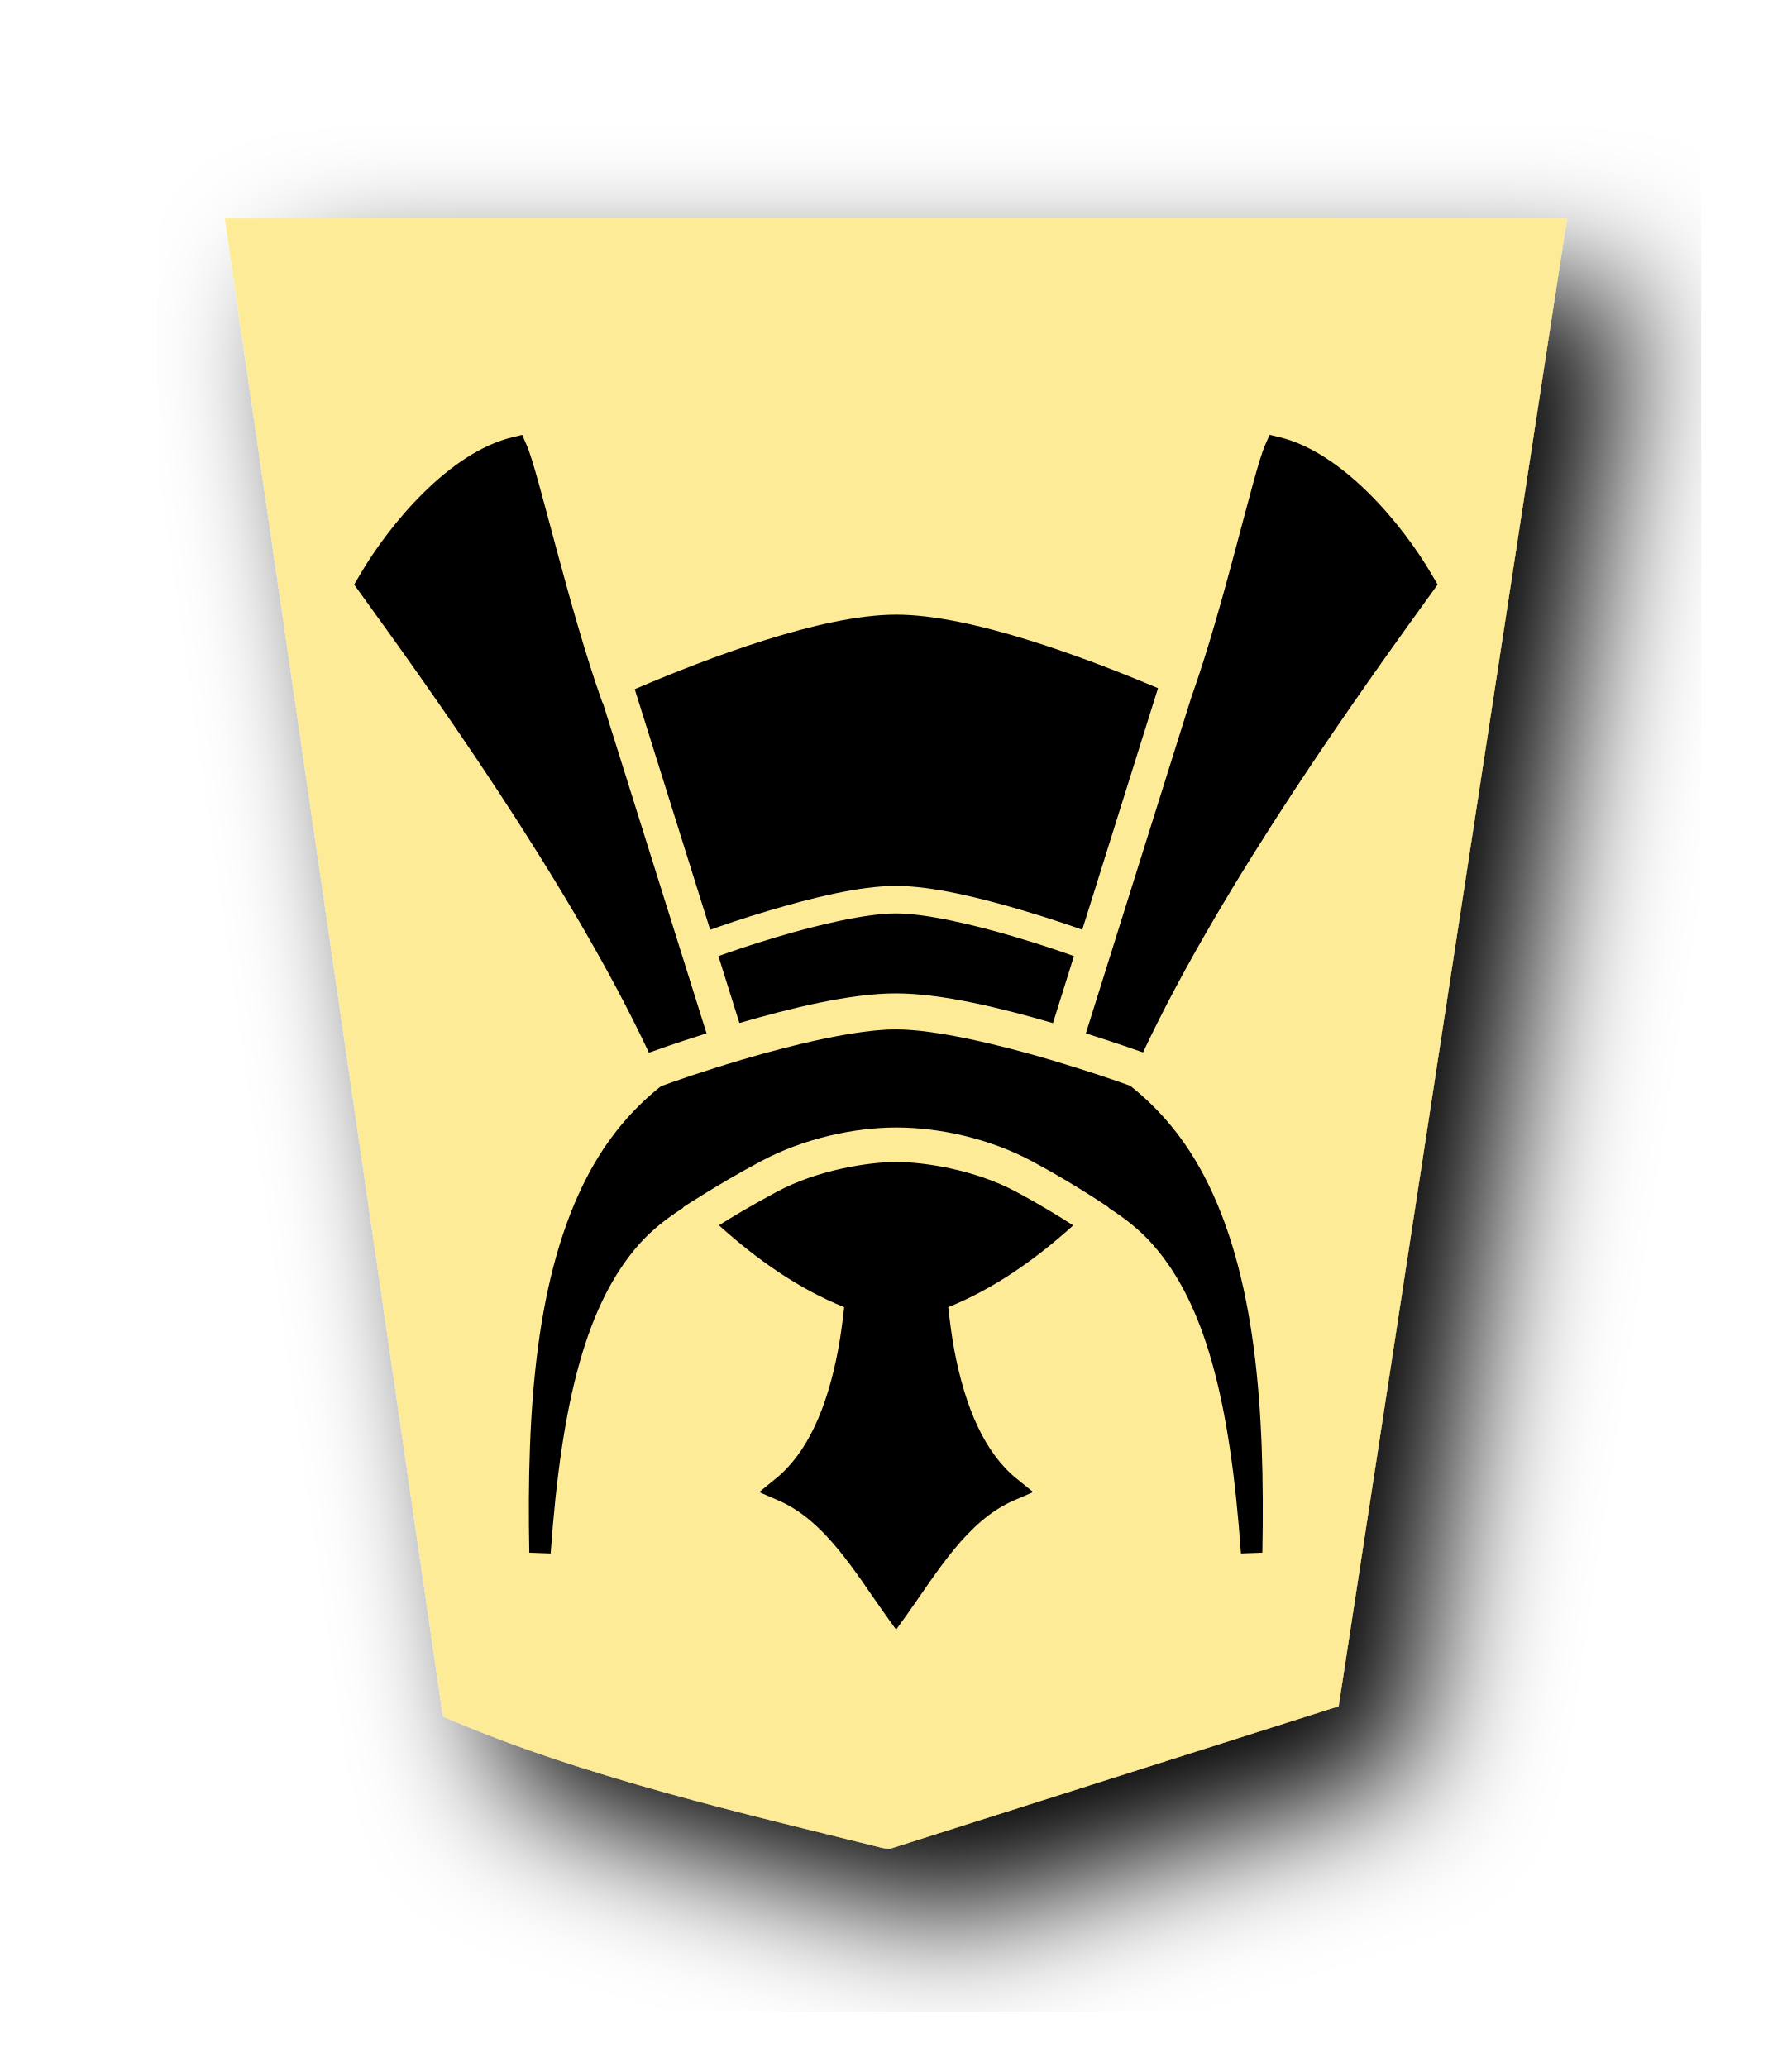
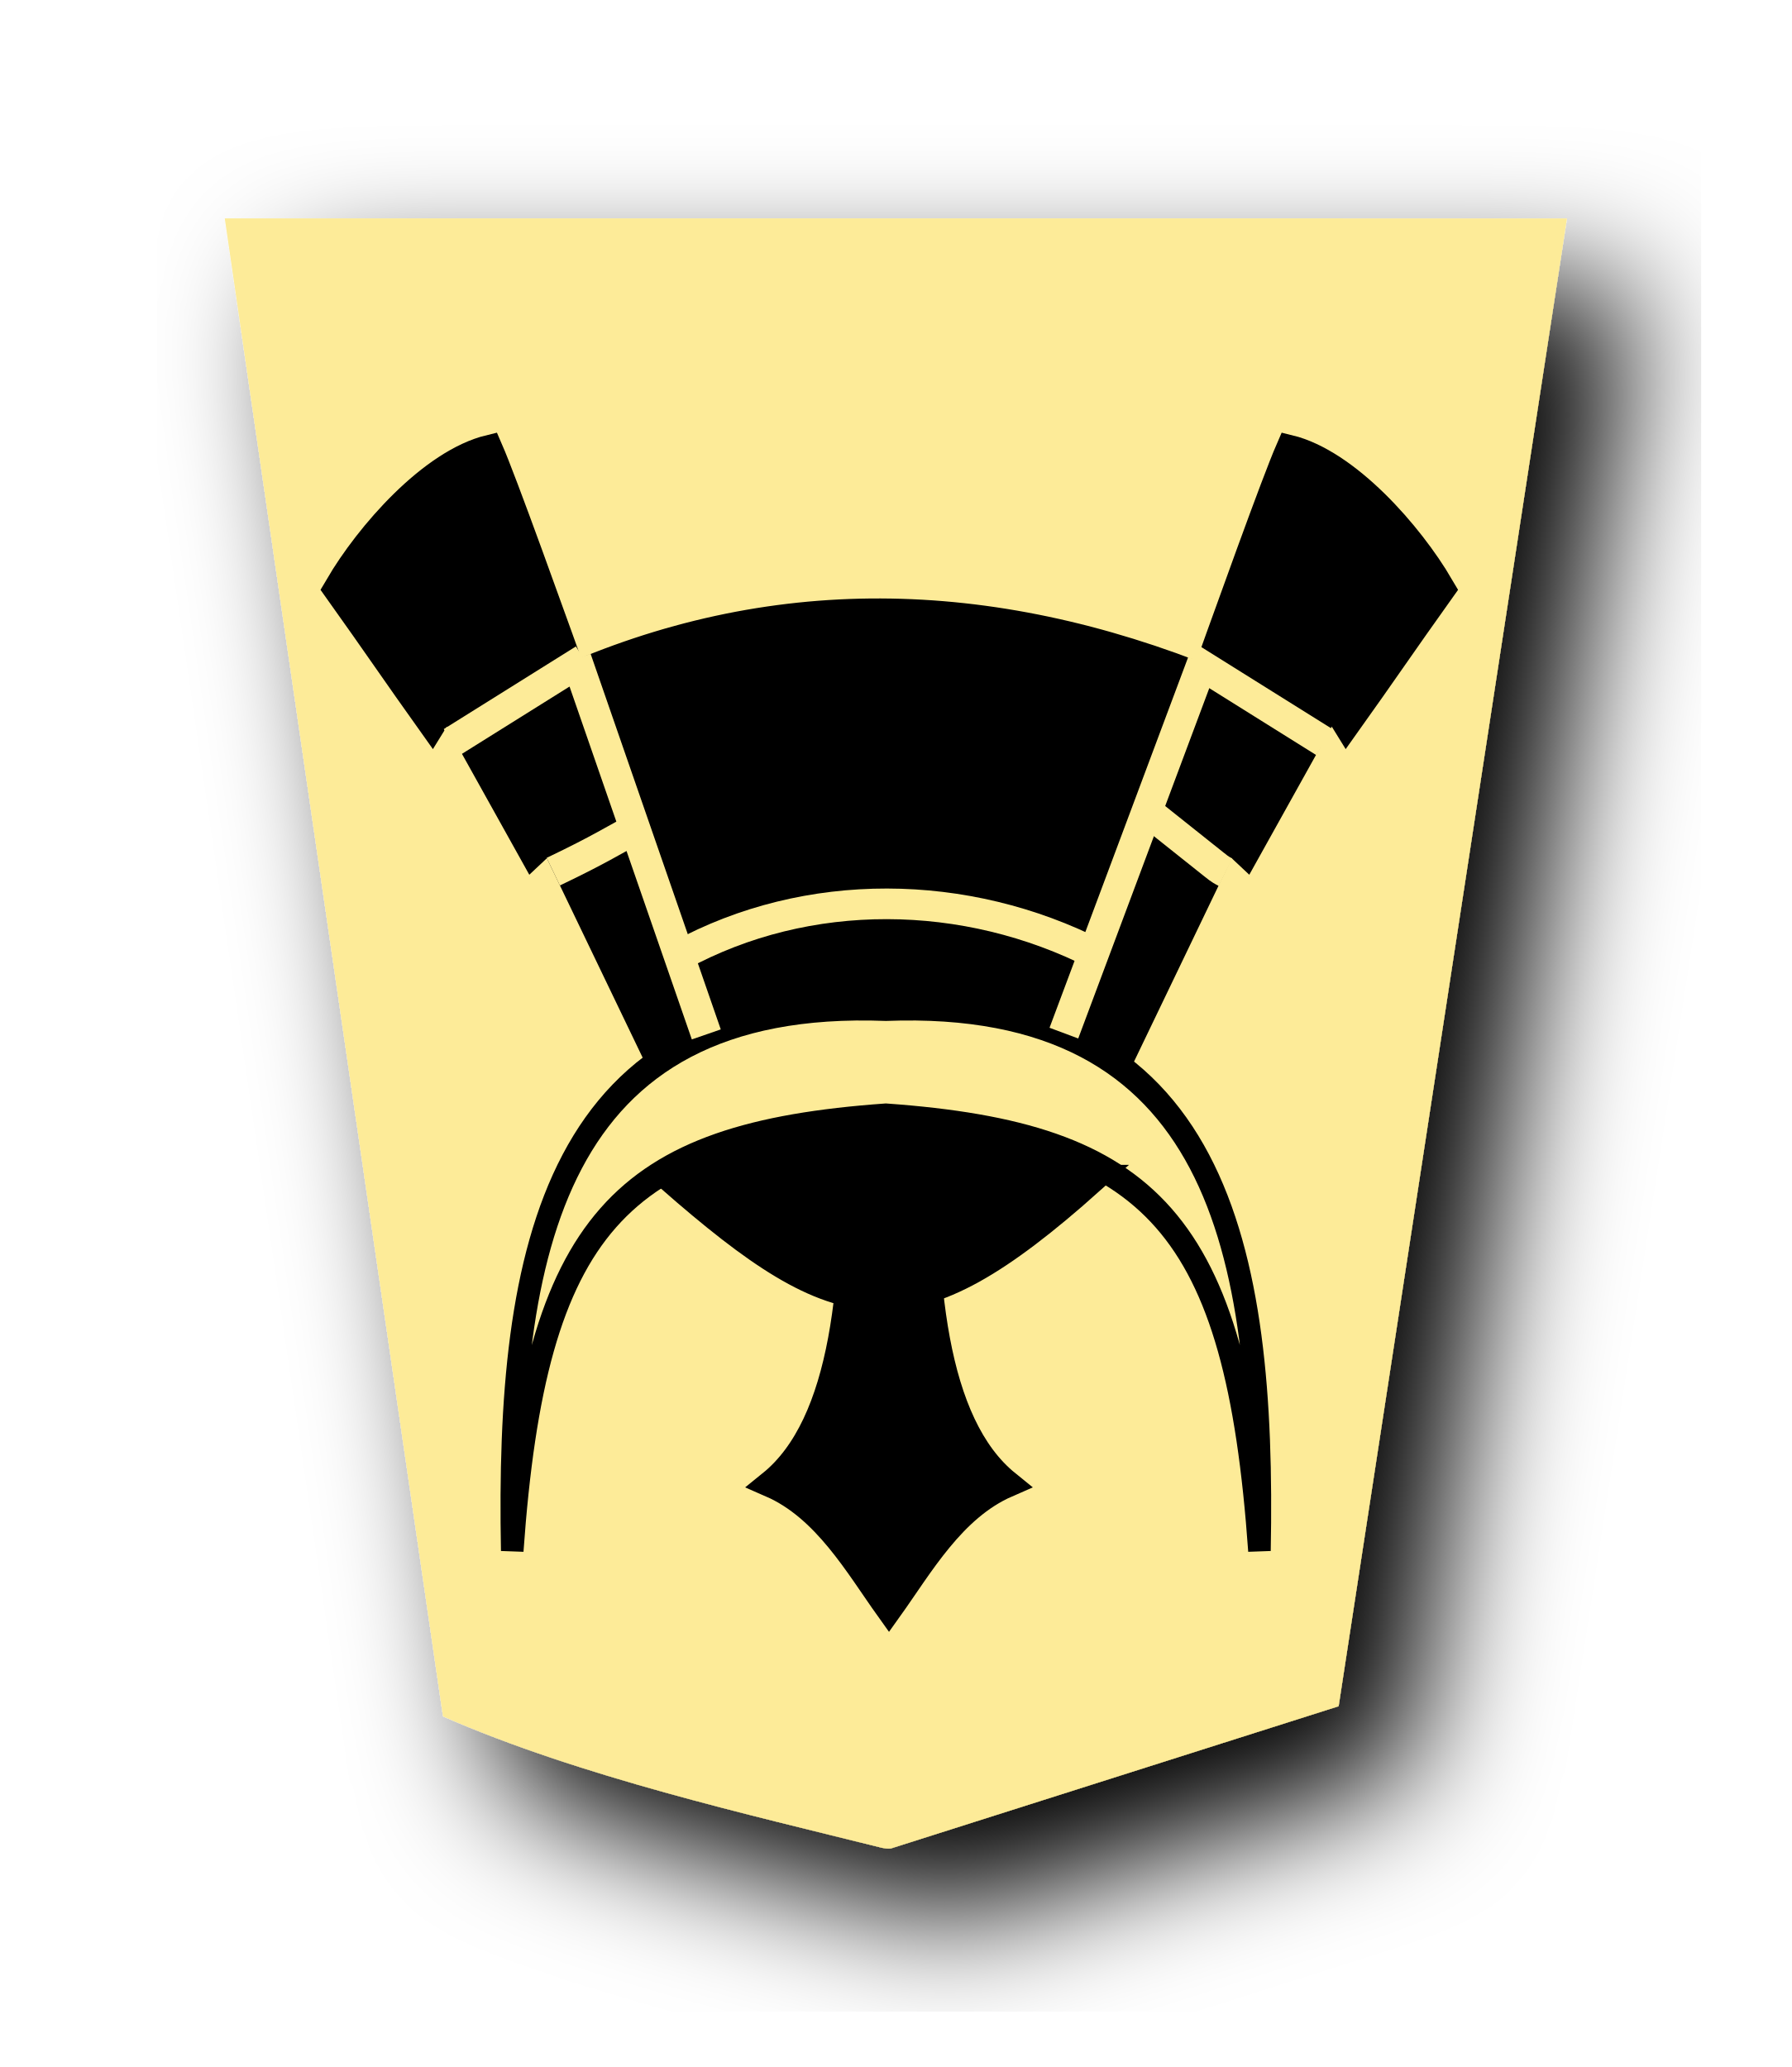
<svg xmlns="http://www.w3.org/2000/svg" width="52" height="60" version="1.1" id="svg1717">
  <defs id="defs1721">
    <filter id="drop-shadow-2-84">
      <feGaussianBlur in="SourceAlpha" result="blur" stdDeviation="2" id="feGaussianBlur6807-9" />
      <feOffset result="offsetBlur" dx="2" dy="2" id="feOffset6809-5-9" />
      <feBlend in="SourceGraphic" in2="offsetBlur" mode="normal" id="feBlend6811-1-9" />
    </filter>
  </defs>
  <filter id="drop-shadow">
    <feGaussianBlur in="SourceAlpha" result="blur" stdDeviation="2" id="feGaussianBlur1692" />
    <feOffset result="offsetBlur" dx="2" dy="2" id="feOffset1694" />
    <feBlend in="SourceGraphic" in2="offsetBlur" mode="normal" id="feBlend1696" />
  </filter>
  <g style="display:inline" id="g8300" transform="translate(-229.8976,-144.8817)">
    <g id="g6832-4" transform="matrix(0.9692425,0,0,0.9692425,131.2459,122.3218)" style="display:inline;fill:#ececec;fill-opacity:1;filter:url(#drop-shadow-2-84)">
      <g style="fill:#ececec;fill-opacity:1" id="g6830-3" transform="rotate(180,45.5785,23.8125)">
        <path id="path6814-84" d="m -37.299,-31.01 -13.409,4.26 -6.837,44.558 40.19,1.56e-4 -6.535,-44.862 c -4.112,-1.808 -9.248,-2.961 -13.138,-3.935 -0.09,-0.017 -0.18,-0.032 -0.271,-0.021 z" style="fill:#fdeb98;fill-opacity:1" />
      </g>
    </g>
-     <path id="path6292" style="color:#000000;font-style:normal;font-variant:normal;font-weight:normal;font-stretch:normal;font-size:medium;line-height:normal;font-family:sans-serif;font-variant-ligatures:normal;font-variant-position:normal;font-variant-caps:normal;font-variant-numeric:normal;font-variant-alternates:normal;font-variant-east-asian:normal;font-feature-settings:normal;font-variation-settings:normal;text-indent:0;text-align:start;text-decoration:none;text-decoration-line:none;text-decoration-style:solid;text-decoration-color:#000000;letter-spacing:normal;word-spacing:normal;text-transform:none;writing-mode:lr-tb;direction:ltr;text-orientation:mixed;dominant-baseline:auto;baseline-shift:baseline;text-anchor:start;white-space:normal;shape-padding:0;shape-margin:0;inline-size:0;clip-rule:nonzero;display:inline;overflow:visible;visibility:visible;isolation:auto;mix-blend-mode:normal;color-interpolation:sRGB;color-interpolation-filters:linearRGB;solid-color:#000000;solid-opacity:1;vector-effect:none;fill:#000000;fill-opacity:1;fill-rule:nonzero;stroke:none;stroke-width:0.75;stroke-linecap:butt;stroke-linejoin:miter;stroke-miterlimit:4;stroke-dasharray:none;stroke-dashoffset:0;stroke-opacity:1;color-rendering:auto;image-rendering:auto;shape-rendering:auto;text-rendering:auto;enable-background:accumulate;stop-color:#000000" d="m 255.905,192.186 -0.303,-0.422 c -0.881,-1.232 -1.746,-2.732 -3.103,-3.324 l -0.568,-0.246 0.482,-0.393 c 0.912,-0.738 1.493,-2.047 1.811,-3.75 0.072,-0.388 0.127,-0.801 0.174,-1.225 -1.321,-0.534 -2.515,-1.368 -3.635,-2.377 0.389,-0.246 0.951,-0.582 1.688,-0.977 1.2,-0.642 2.681,-0.86 3.457,-0.861 0.79,-8.5e-4 2.274,0.219 3.473,0.861 0.746,0.4 1.279,0.735 1.664,0.98 -1.117,1.007 -2.308,1.84 -3.627,2.373 0.047,0.424 0.1,0.837 0.172,1.225 0.318,1.703 0.896,3.012 1.809,3.75 l 0.484,0.393 -0.568,0.246 c -1.357,0.592 -2.225,2.092 -3.105,3.324 z m -10.025,-2.211 -0.621,-0.023 c -0.081,-4.184 0.191,-8.092 1.703,-10.961 0.536,-1.017 1.239,-1.883 2.119,-2.58 0.391,-0.142 1.18,-0.421 2.334,-0.764 1.506,-0.447 3.341,-0.884 4.48,-0.885 1.143,-3.8e-4 2.983,0.437 4.494,0.885 1.126,0.334 1.897,0.604 2.309,0.752 0.887,0.699 1.594,1.57 2.133,2.592 1.512,2.869 1.784,6.776 1.703,10.961 l -0.621,0.023 c -0.319,-4.498 -1.058,-7.262 -2.559,-8.967 -0.369,-0.419 -0.806,-0.762 -1.285,-1.068 l 0.006,-0.01 c 0,0 -0.975,-0.67 -2.225,-1.34 -1.249,-0.67 -2.718,-0.982 -3.943,-0.98 -1.214,0.002 -2.68,0.313 -3.93,0.982 -1.249,0.669 -2.258,1.336 -2.258,1.336 l 0.008,0.012 c -0.48,0.307 -0.92,0.649 -1.289,1.068 -1.5,1.705 -2.24,4.468 -2.559,8.967 z m 2.85,-14.539 c -2.323,-4.954 -6.476,-10.71 -8.359,-13.316 l -0.195,-0.268 0.17,-0.291 c 0.872,-1.49 2.601,-3.546 4.418,-3.986 l 0.289,-0.07 0.135,0.311 c 0.339,0.778 1.224,4.756 2.197,7.471 0.003,-8.5e-4 0.006,-0.002 0.008,-0.004 l 3.01,9.594 c -0.931,0.295 -1.416,0.47 -1.672,0.561 z m 14.34,-0.006 c -0.262,-0.092 -0.735,-0.26 -1.658,-0.553 l 3.061,-9.756 c 0.947,-2.642 1.803,-6.546 2.135,-7.307 l 0.137,-0.311 0.289,0.07 c 1.817,0.44 3.544,2.496 4.416,3.986 l 0.172,0.291 -0.195,0.268 c -1.882,2.606 -6.032,8.359 -8.355,13.311 z m -2.613,-0.85 c -1.5,-0.437 -3.235,-0.864 -4.561,-0.863 -1.319,4.5e-4 -3.045,0.426 -4.539,0.861 l -0.609,-1.943 c 0.342,-0.122 0.901,-0.318 1.711,-0.559 1.156,-0.343 2.565,-0.679 3.439,-0.68 0.877,-2.9e-4 2.292,0.336 3.451,0.68 0.812,0.241 1.374,0.436 1.717,0.559 z m -9.949,-2.711 -2.189,-6.982 c 2.073,-0.887 5.395,-2.161 7.58,-2.164 2.176,-0.003 5.486,1.241 7.607,2.135 l -2.199,7.012 c -0.363,-0.129 -0.924,-0.324 -1.729,-0.562 -1.189,-0.352 -2.611,-0.711 -3.68,-0.711 -1.066,3.6e-4 -2.483,0.361 -3.668,0.713 -0.8,0.238 -1.36,0.431 -1.723,0.561 z" />
+     <g id="g4765-8" transform="matrix(-0.8889708,0,0,-0.8889708,536.1344,252.3882)" style="display:inline;stroke-width:1;stroke-miterlimit:4;stroke-dasharray:none">
+       <g id="g4749-0" style="stroke-width:1;stroke-miterlimit:4;stroke-dasharray:none">
+         <g id="g4698-6" transform="translate(-0.1909194)" style="stroke-width:1;stroke-miterlimit:4;stroke-dasharray:none">
+           <g style="stroke:#000000;stroke-width:1;stroke-miterlimit:4;stroke-dasharray:none" transform="translate(31.46625,-52.3259)" id="g4642-5">
+             <path style="fill:#000000;stroke:#000000;stroke-width:1;stroke-linecap:butt;stroke-linejoin:miter;stroke-miterlimit:4;stroke-dasharray:none;stroke-opacity:1" d="m 282.83,136.555 c 0.204,-5.886 -0.282,-11.142 -3.009,-13.33 2.021,-0.874 3.211,-2.979 4.365,-4.579 1.153,1.599 2.344,3.705 4.365,4.579 -2.727,2.187 -3.213,7.444 -3.009,13.33 v 4e-5 c -0.479,0.154 -0.912,0.23 -1.356,0.233 -0.444,-0.003 -0.877,-0.079 -1.356,-0.233 z" id="path4543-7-5" transform="matrix(0.8817882,0,0,0.8893486,33.59414,15.21736)" />
+             <path transform="matrix(0.06852995,0,0,0.08094496,265.4334,113.5891)" style="fill:#fdeb98;fill-opacity:1;stroke:#000000;stroke-width:10.741;stroke-linecap:butt;stroke-linejoin:miter;stroke-miterlimit:4;stroke-dasharray:none;stroke-opacity:1" d="M 97.159,111.627 C 94.395,233.017 116.773,335.819 275.143,330.702 433.513,335.819 455.891,233.017 453.127,111.627 442.062,243.914 401.615,279.031 275.143,286.665 148.672,279.031 108.224,243.914 97.159,111.627 Z" id="path4545-5" />
+             <path transform="matrix(0.06852995,0,0,0.08094496,265.4334,113.5891)" style="fill:#000000;stroke:#000000;stroke-width:13.427;stroke-linecap:butt;stroke-linejoin:miter;stroke-miterlimit:4;stroke-dasharray:none;stroke-opacity:1" d="m 166.796,305.119 -54.464,95.975 -8.754,-6.962 -40.59,61.713 -7.283,-9.989 c -17.702,21.022 -27.021,32.762 -44.724,53.783 14.216,20.56 44.129,49.69 71.961,55.397 13.293,-25.846 83.134,-195.794 102.034,-237.339 m 195.234,-12.578 54.464,95.975 8.754,-6.962 40.59,61.713 7.283,-9.989 c 17.702,21.022 27.021,32.762 44.724,53.783 -14.216,20.56 -44.129,49.69 -71.961,55.397 -13.293,-25.846 -83.134,-195.794 -102.034,-237.339" id="path4555-4" />
+             <path style="fill:#000000;stroke:#000000;stroke-width:0.985;stroke-linecap:butt;stroke-linejoin:miter;stroke-miterlimit:4;stroke-dasharray:none;stroke-opacity:1" d="m 273.596,150.941 c 7.368,2.998 14.491,3.094 21.344,0 l -4.026,-11.426 c -4.026,1.6 -9.195,1.934 -13.229,-0.091 z" id="path4559-6" />
+             <path style="fill:none;stroke:#fdeb98;stroke-width:1;stroke-linecap:butt;stroke-linejoin:miter;stroke-miterlimit:4;stroke-dasharray:none;stroke-opacity:1" d="m 277.406,142.092 c 4.274,2.181 9.44,2.241 13.607,-0.031" id="path4553-5" />
+           </g>
+           <path transform="translate(-0.7954951,2.740039)" style="fill:none;stroke:#fdeb98;stroke-width:1;stroke-linecap:butt;stroke-linejoin:miter;stroke-miterlimit:4;stroke-dasharray:none;stroke-opacity:1" d="m 305.46,89.714 c 0.226,0.11 0.292,0.192 0.382,0.255 l 2.239,1.784 m 19.327,-2.022 c -1.58,0.756 -1.927,1.009 -2.891,1.514" id="path4667-9" />
+           <path id="path4676-2" d="m 303.51,92.019 4.314,2.699 m 24.168,-2.699 -4.314,2.699" style="fill:none;stroke:#fdeb98;stroke-width:1;stroke-linecap:butt;stroke-linejoin:miter;stroke-miterlimit:4;stroke-dasharray:none;stroke-opacity:1" transform="translate(-2.069544,4.683662)" />
+           <path id="path4684-3" d="m 305.415,99.305 4.528,-12.106 m 11.674,-0.042 4.25,12.266" style="fill:none;stroke:#fdeb98;stroke-width:1;stroke-linecap:butt;stroke-linejoin:miter;stroke-miterlimit:4;stroke-dasharray:none;stroke-opacity:1" />
+         </g>
+         <path style="fill:#000000;stroke:#000000;stroke-width:1;stroke-linecap:butt;stroke-linejoin:miter;stroke-miterlimit:4;stroke-dasharray:none;stroke-opacity:1" d="m 308.939,82.397 c 5.872,-5.234 8.038,-4.799 13.62,0.085 -2.865,1.17 -3.08,1.033 -6.698,1.682 -3.343,-0.681 -2.766,-0.121 -6.921,-1.767 z" id="path4726-6" />
+       </g>
+     </g>
  </g>
</svg>
